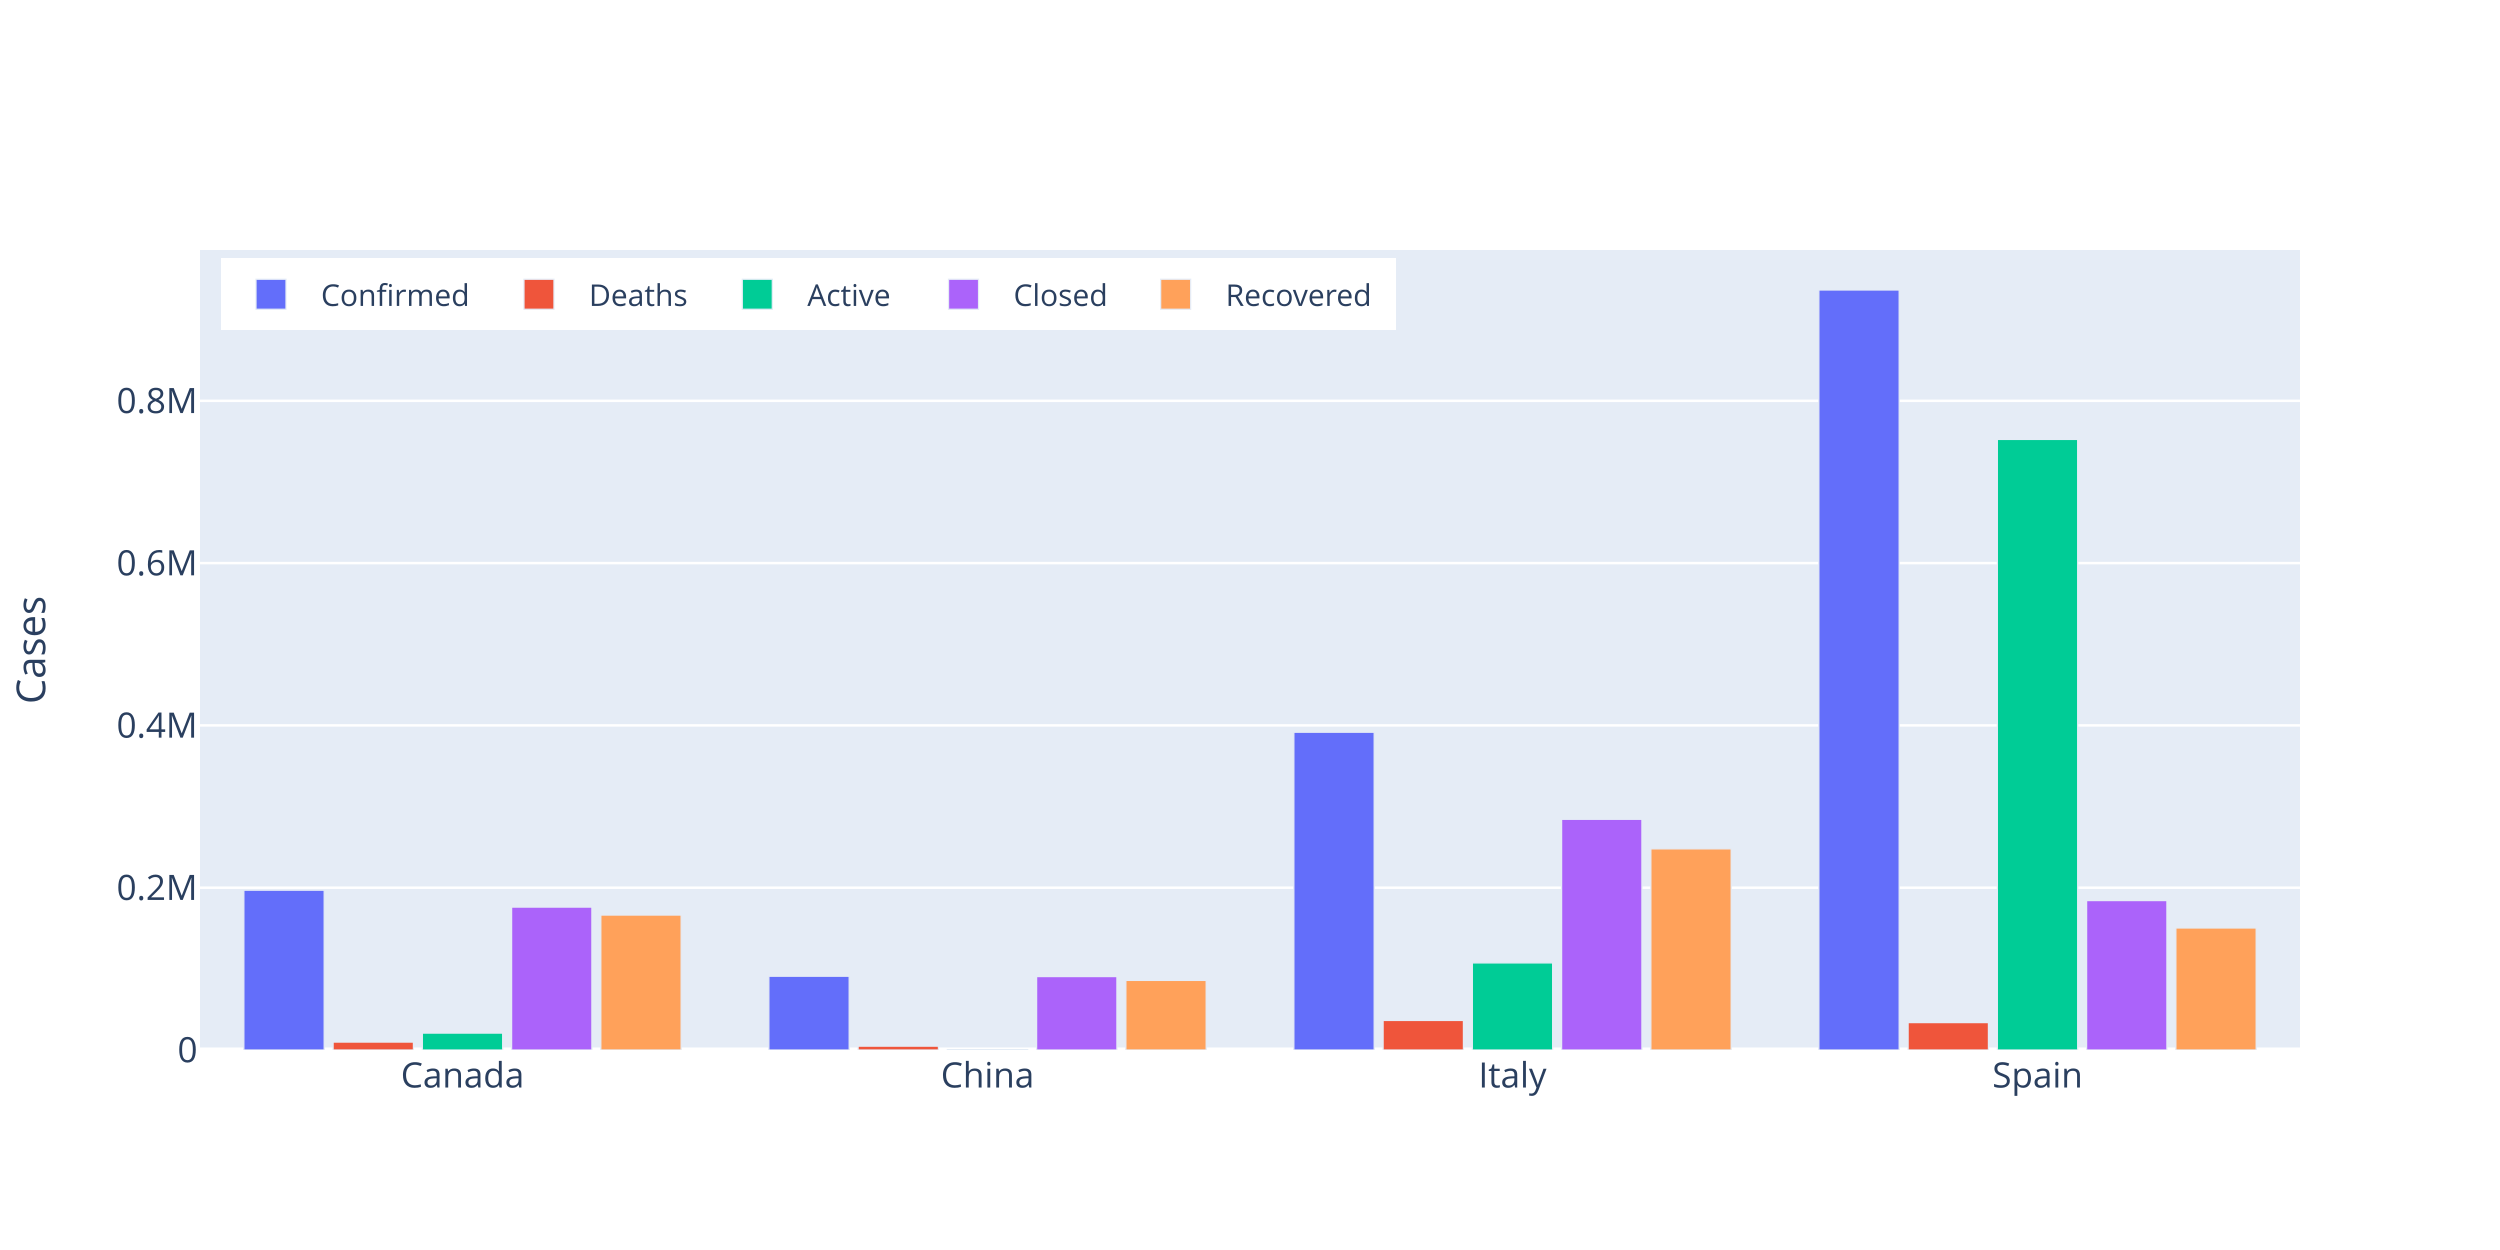
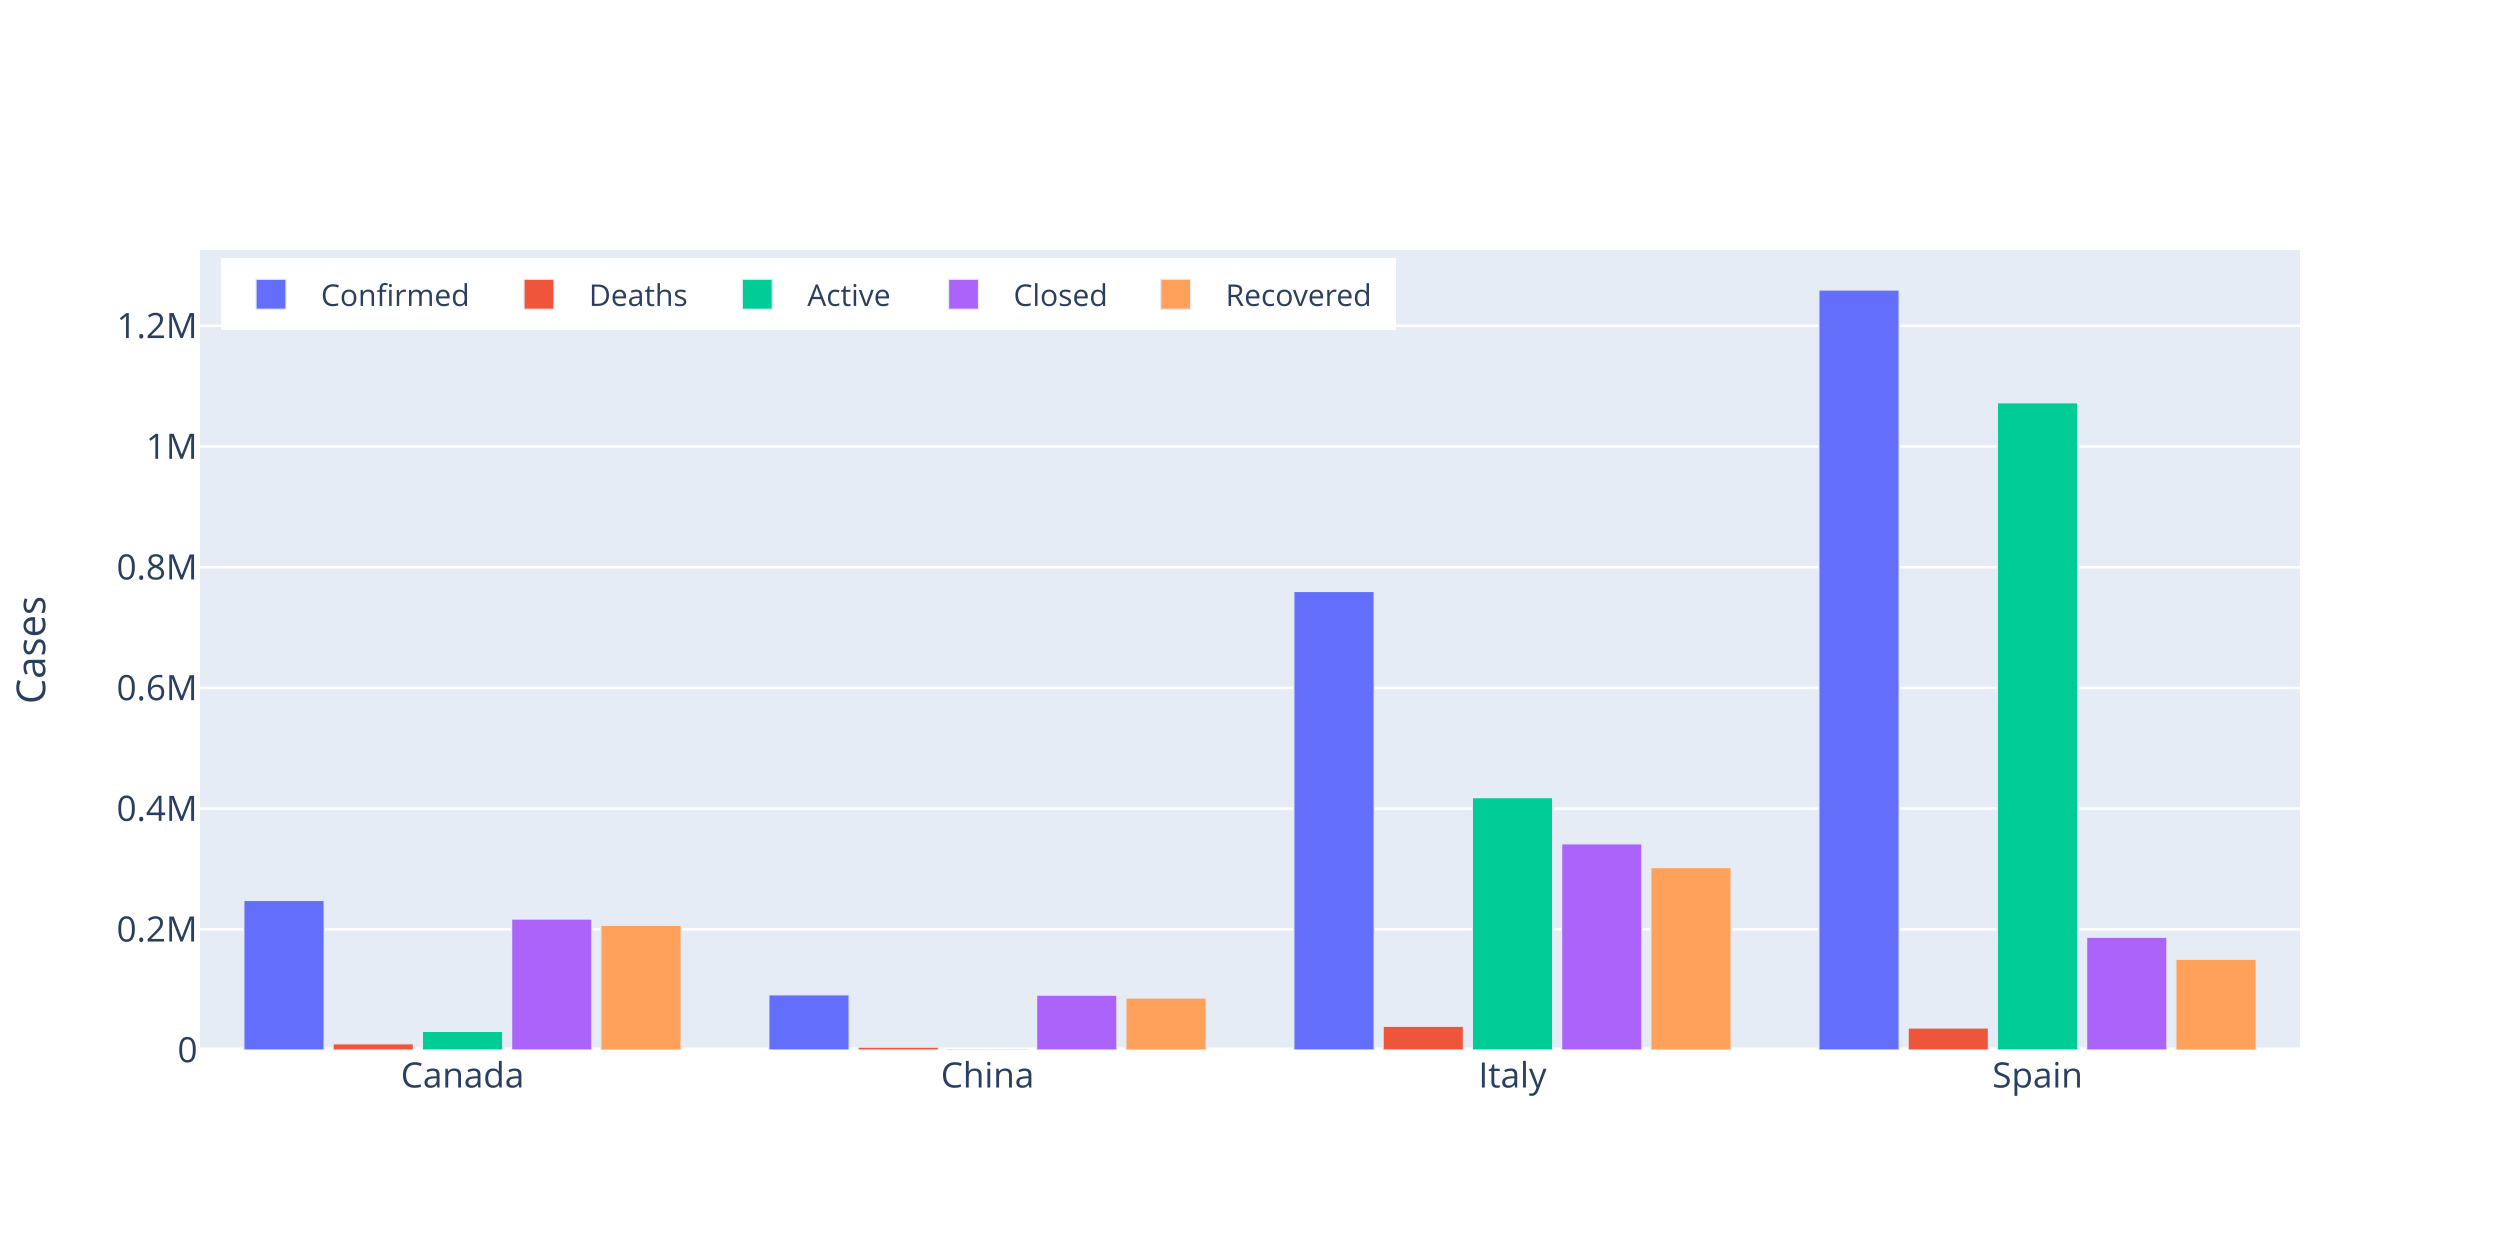
<svg xmlns="http://www.w3.org/2000/svg" class="main-svg" width="1000" height="500" style="" viewBox="0 0 1000 500">
  <rect x="0" y="0" width="1000" height="500" style="fill: rgb(255, 255, 255); fill-opacity: 1;" />
-   <defs id="defs-a27a2d">
+   <defs id="defs-4c5225">
    <g class="clips">
-       <clipPath id="clipa27a2dxyplot" class="plotclip">
+       <clipPath id="clip4c5225xyplot" class="plotclip">
        <rect width="840" height="320" />
      </clipPath>
-       <clipPath class="axesclip" id="clipa27a2dx">
+       <clipPath class="axesclip" id="clip4c5225x">
        <rect x="80" y="0" width="840" height="500" />
      </clipPath>
-       <clipPath class="axesclip" id="clipa27a2dy">
+       <clipPath class="axesclip" id="clip4c5225y">
        <rect x="0" y="100" width="1000" height="320" />
      </clipPath>
-       <clipPath class="axesclip" id="clipa27a2dxy">
+       <clipPath class="axesclip" id="clip4c5225xy">
        <rect x="80" y="100" width="840" height="320" />
      </clipPath>
    </g>
    <g class="gradients" />
  </defs>
  <g class="bglayer">
    <rect class="bg" x="80" y="100" width="840" height="320" style="fill: rgb(229, 236, 246); fill-opacity: 1; stroke-width: 0;" />
  </g>
  <g class="layer-below">
    <g class="imagelayer" />
    <g class="shapelayer" />
  </g>
  <g class="cartesianlayer">
    <g class="subplot xy">
      <g class="layer-subplot">
        <g class="shapelayer" />
        <g class="imagelayer" />
      </g>
      <g class="gridlayer">
        <g class="x" />
        <g class="y">
-           <path class="ygrid crisp" transform="translate(0,355.08)" d="M80,0h840" style="stroke: rgb(255, 255, 255); stroke-opacity: 1; stroke-width: 1px;" />
-           <path class="ygrid crisp" transform="translate(0,290.16)" d="M80,0h840" style="stroke: rgb(255, 255, 255); stroke-opacity: 1; stroke-width: 1px;" />
-           <path class="ygrid crisp" transform="translate(0,225.24)" d="M80,0h840" style="stroke: rgb(255, 255, 255); stroke-opacity: 1; stroke-width: 1px;" />
-           <path class="ygrid crisp" transform="translate(0,160.33)" d="M80,0h840" style="stroke: rgb(255, 255, 255); stroke-opacity: 1; stroke-width: 1px;" />
+           <path class="ygrid crisp" transform="translate(0,371.72)" d="M80,0h840" style="stroke: rgb(255, 255, 255); stroke-opacity: 1; stroke-width: 1px;" />
+           <path class="ygrid crisp" transform="translate(0,323.44)" d="M80,0h840" style="stroke: rgb(255, 255, 255); stroke-opacity: 1; stroke-width: 1px;" />
+           <path class="ygrid crisp" transform="translate(0,275.17)" d="M80,0h840" style="stroke: rgb(255, 255, 255); stroke-opacity: 1; stroke-width: 1px;" />
+           <path class="ygrid crisp" transform="translate(0,226.89)" d="M80,0h840" style="stroke: rgb(255, 255, 255); stroke-opacity: 1; stroke-width: 1px;" />
+           <path class="ygrid crisp" transform="translate(0,178.61)" d="M80,0h840" style="stroke: rgb(255, 255, 255); stroke-opacity: 1; stroke-width: 1px;" />
+           <path class="ygrid crisp" transform="translate(0,130.33)" d="M80,0h840" style="stroke: rgb(255, 255, 255); stroke-opacity: 1; stroke-width: 1px;" />
        </g>
      </g>
      <g class="zerolinelayer">
        <path class="yzl zl crisp" transform="translate(0,420)" d="M80,0h840" style="stroke: rgb(255, 255, 255); stroke-opacity: 1; stroke-width: 2px;" />
      </g>
      <path class="xlines-below" />
      <path class="ylines-below" />
      <g class="overlines-below" />
      <g class="xaxislayer-below" />
      <g class="yaxislayer-below" />
      <g class="overaxes-below" />
-       <g class="plot" transform="translate(80, 100)" clip-path="url('#clipa27a2dxyplot')">
+       <g class="plot" transform="translate(80, 100)" clip-path="url('#clip4c5225xyplot')">
        <g class="barlayer mlayer">
          <g class="trace bars" style="opacity: 1;">
            <g class="points">
              <g class="point">
-                 <path d="M17.54,320V256.08H49.67V320Z" style="vector-effect: non-scaling-stroke; opacity: 1; stroke-width: 0.5px; fill: rgb(99, 110, 250); fill-opacity: 1; stroke: rgb(229, 236, 246); stroke-opacity: 1;" />
-               </g>
-               <g class="point">
-                 <path d="M227.54,320V290.49H259.67V320Z" style="vector-effect: non-scaling-stroke; opacity: 1; stroke-width: 0.5px; fill: rgb(99, 110, 250); fill-opacity: 1; stroke: rgb(229, 236, 246); stroke-opacity: 1;" />
-               </g>
-               <g class="point">
-                 <path d="M437.54,320V192.89H469.67V320Z" style="vector-effect: non-scaling-stroke; opacity: 1; stroke-width: 0.5px; fill: rgb(99, 110, 250); fill-opacity: 1; stroke: rgb(229, 236, 246); stroke-opacity: 1;" />
+                 <path d="M17.54,320V260.16H49.67V320Z" style="vector-effect: non-scaling-stroke; opacity: 1; stroke-width: 0.5px; fill: rgb(99, 110, 250); fill-opacity: 1; stroke: rgb(229, 236, 246); stroke-opacity: 1;" />
+               </g>
+               <g class="point">
+                 <path d="M227.54,320V297.92H259.67V320Z" style="vector-effect: non-scaling-stroke; opacity: 1; stroke-width: 0.5px; fill: rgb(99, 110, 250); fill-opacity: 1; stroke: rgb(229, 236, 246); stroke-opacity: 1;" />
+               </g>
+               <g class="point">
+                 <path d="M437.54,320V136.58H469.67V320Z" style="vector-effect: non-scaling-stroke; opacity: 1; stroke-width: 0.5px; fill: rgb(99, 110, 250); fill-opacity: 1; stroke: rgb(229, 236, 246); stroke-opacity: 1;" />
              </g>
              <g class="point">
                <path d="M647.54,320V16H679.67V320Z" style="vector-effect: non-scaling-stroke; opacity: 1; stroke-width: 0.5px; fill: rgb(99, 110, 250); fill-opacity: 1; stroke: rgb(229, 236, 246); stroke-opacity: 1;" />
              </g>
            </g>
          </g>
          <g class="trace bars" style="opacity: 1;">
            <g class="points">
              <g class="point">
-                 <path d="M53.24,320V316.83H85.37V320Z" style="vector-effect: non-scaling-stroke; opacity: 1; stroke-width: 0.5px; fill: rgb(239, 85, 59); fill-opacity: 1; stroke: rgb(229, 236, 246); stroke-opacity: 1;" />
-               </g>
-               <g class="point">
-                 <path d="M263.24,320V318.46H295.37V320Z" style="vector-effect: non-scaling-stroke; opacity: 1; stroke-width: 0.5px; fill: rgb(239, 85, 59); fill-opacity: 1; stroke: rgb(229, 236, 246); stroke-opacity: 1;" />
-               </g>
-               <g class="point">
-                 <path d="M473.24,320V308.18H505.37V320Z" style="vector-effect: non-scaling-stroke; opacity: 1; stroke-width: 0.5px; fill: rgb(239, 85, 59); fill-opacity: 1; stroke: rgb(229, 236, 246); stroke-opacity: 1;" />
-               </g>
-               <g class="point">
-                 <path d="M683.24,320V309.04H715.37V320Z" style="vector-effect: non-scaling-stroke; opacity: 1; stroke-width: 0.5px; fill: rgb(239, 85, 59); fill-opacity: 1; stroke: rgb(229, 236, 246); stroke-opacity: 1;" />
-               </g>
-             </g>
-           </g>
-           <g class="trace bars" style="opacity: 1;">
-             <g class="points">
-               <g class="point">
-                 <path d="M88.94,320V313.24H121.07V320Z" style="vector-effect: non-scaling-stroke; opacity: 1; stroke-width: 0.5px; fill: rgb(0, 204, 150); fill-opacity: 1; stroke: rgb(229, 236, 246); stroke-opacity: 1;" />
-               </g>
-               <g class="point">
-                 <path d="M298.94,320V319.86H331.07V320Z" style="vector-effect: non-scaling-stroke; opacity: 1; stroke-width: 0.5px; fill: rgb(0, 204, 150); fill-opacity: 1; stroke: rgb(229, 236, 246); stroke-opacity: 1;" />
-               </g>
-               <g class="point">
-                 <path d="M508.94,320V285.17H541.06V320Z" style="vector-effect: non-scaling-stroke; opacity: 1; stroke-width: 0.5px; fill: rgb(0, 204, 150); fill-opacity: 1; stroke: rgb(229, 236, 246); stroke-opacity: 1;" />
-               </g>
-               <g class="point">
-                 <path d="M718.94,320V75.77H751.07V320Z" style="vector-effect: non-scaling-stroke; opacity: 1; stroke-width: 0.5px; fill: rgb(0, 204, 150); fill-opacity: 1; stroke: rgb(229, 236, 246); stroke-opacity: 1;" />
-               </g>
-             </g>
-           </g>
-           <g class="trace bars" style="opacity: 1;">
-             <g class="points">
-               <g class="point">
-                 <path d="M124.64,320V262.84H156.76V320Z" style="vector-effect: non-scaling-stroke; opacity: 1; stroke-width: 0.5px; fill: rgb(171, 99, 250); fill-opacity: 1; stroke: rgb(229, 236, 246); stroke-opacity: 1;" />
-               </g>
-               <g class="point">
-                 <path d="M334.64,320V290.63H366.77V320Z" style="vector-effect: non-scaling-stroke; opacity: 1; stroke-width: 0.5px; fill: rgb(171, 99, 250); fill-opacity: 1; stroke: rgb(229, 236, 246); stroke-opacity: 1;" />
-               </g>
-               <g class="point">
-                 <path d="M544.64,320V227.72H576.77V320Z" style="vector-effect: non-scaling-stroke; opacity: 1; stroke-width: 0.5px; fill: rgb(171, 99, 250); fill-opacity: 1; stroke: rgb(229, 236, 246); stroke-opacity: 1;" />
-               </g>
-               <g class="point">
-                 <path d="M754.64,320V260.23H786.77V320Z" style="vector-effect: non-scaling-stroke; opacity: 1; stroke-width: 0.5px; fill: rgb(171, 99, 250); fill-opacity: 1; stroke: rgb(229, 236, 246); stroke-opacity: 1;" />
-               </g>
-             </g>
-           </g>
-           <g class="trace bars" style="opacity: 1;">
-             <g class="points">
-               <g class="point">
-                 <path d="M160.33,320V266.02H192.46V320Z" style="vector-effect: non-scaling-stroke; opacity: 1; stroke-width: 0.5px; fill: rgb(255, 161, 90); fill-opacity: 1; stroke: rgb(229, 236, 246); stroke-opacity: 1;" />
-               </g>
-               <g class="point">
-                 <path d="M370.34,320V292.16H402.47V320Z" style="vector-effect: non-scaling-stroke; opacity: 1; stroke-width: 0.5px; fill: rgb(255, 161, 90); fill-opacity: 1; stroke: rgb(229, 236, 246); stroke-opacity: 1;" />
-               </g>
-               <g class="point">
-                 <path d="M580.34,320V239.54H612.47V320Z" style="vector-effect: non-scaling-stroke; opacity: 1; stroke-width: 0.5px; fill: rgb(255, 161, 90); fill-opacity: 1; stroke: rgb(229, 236, 246); stroke-opacity: 1;" />
-               </g>
-               <g class="point">
-                 <path d="M790.34,320V271.19H822.47V320Z" style="vector-effect: non-scaling-stroke; opacity: 1; stroke-width: 0.5px; fill: rgb(255, 161, 90); fill-opacity: 1; stroke: rgb(229, 236, 246); stroke-opacity: 1;" />
+                 <path d="M53.24,320V317.51H85.37V320Z" style="vector-effect: non-scaling-stroke; opacity: 1; stroke-width: 0.5px; fill: rgb(239, 85, 59); fill-opacity: 1; stroke: rgb(229, 236, 246); stroke-opacity: 1;" />
+               </g>
+               <g class="point">
+                 <path d="M263.24,320V318.86H295.37V320Z" style="vector-effect: non-scaling-stroke; opacity: 1; stroke-width: 0.5px; fill: rgb(239, 85, 59); fill-opacity: 1; stroke: rgb(229, 236, 246); stroke-opacity: 1;" />
+               </g>
+               <g class="point">
+                 <path d="M473.24,320V310.49H505.37V320Z" style="vector-effect: non-scaling-stroke; opacity: 1; stroke-width: 0.5px; fill: rgb(239, 85, 59); fill-opacity: 1; stroke: rgb(229, 236, 246); stroke-opacity: 1;" />
+               </g>
+               <g class="point">
+                 <path d="M683.24,320V311.19H715.37V320Z" style="vector-effect: non-scaling-stroke; opacity: 1; stroke-width: 0.5px; fill: rgb(239, 85, 59); fill-opacity: 1; stroke: rgb(229, 236, 246); stroke-opacity: 1;" />
+               </g>
+             </g>
+           </g>
+           <g class="trace bars" style="opacity: 1;">
+             <g class="points">
+               <g class="point">
+                 <path d="M88.94,320V312.54H121.07V320Z" style="vector-effect: non-scaling-stroke; opacity: 1; stroke-width: 0.5px; fill: rgb(0, 204, 150); fill-opacity: 1; stroke: rgb(229, 236, 246); stroke-opacity: 1;" />
+               </g>
+               <g class="point">
+                 <path d="M298.94,320V319.87H331.07V320Z" style="vector-effect: non-scaling-stroke; opacity: 1; stroke-width: 0.5px; fill: rgb(0, 204, 150); fill-opacity: 1; stroke: rgb(229, 236, 246); stroke-opacity: 1;" />
+               </g>
+               <g class="point">
+                 <path d="M508.94,320V219.06H541.06V320Z" style="vector-effect: non-scaling-stroke; opacity: 1; stroke-width: 0.5px; fill: rgb(0, 204, 150); fill-opacity: 1; stroke: rgb(229, 236, 246); stroke-opacity: 1;" />
+               </g>
+               <g class="point">
+                 <path d="M718.94,320V61.11H751.07V320Z" style="vector-effect: non-scaling-stroke; opacity: 1; stroke-width: 0.5px; fill: rgb(0, 204, 150); fill-opacity: 1; stroke: rgb(229, 236, 246); stroke-opacity: 1;" />
+               </g>
+             </g>
+           </g>
+           <g class="trace bars" style="opacity: 1;">
+             <g class="points">
+               <g class="point">
+                 <path d="M124.64,320V267.61H156.76V320Z" style="vector-effect: non-scaling-stroke; opacity: 1; stroke-width: 0.5px; fill: rgb(171, 99, 250); fill-opacity: 1; stroke: rgb(229, 236, 246); stroke-opacity: 1;" />
+               </g>
+               <g class="point">
+                 <path d="M334.64,320V298.05H366.77V320Z" style="vector-effect: non-scaling-stroke; opacity: 1; stroke-width: 0.5px; fill: rgb(171, 99, 250); fill-opacity: 1; stroke: rgb(229, 236, 246); stroke-opacity: 1;" />
+               </g>
+               <g class="point">
+                 <path d="M544.64,320V237.52H576.77V320Z" style="vector-effect: non-scaling-stroke; opacity: 1; stroke-width: 0.5px; fill: rgb(171, 99, 250); fill-opacity: 1; stroke: rgb(229, 236, 246); stroke-opacity: 1;" />
+               </g>
+               <g class="point">
+                 <path d="M754.64,320V274.89H786.77V320Z" style="vector-effect: non-scaling-stroke; opacity: 1; stroke-width: 0.5px; fill: rgb(171, 99, 250); fill-opacity: 1; stroke: rgb(229, 236, 246); stroke-opacity: 1;" />
+               </g>
+             </g>
+           </g>
+           <g class="trace bars" style="opacity: 1;">
+             <g class="points">
+               <g class="point">
+                 <path d="M160.33,320V270.11H192.46V320Z" style="vector-effect: non-scaling-stroke; opacity: 1; stroke-width: 0.5px; fill: rgb(255, 161, 90); fill-opacity: 1; stroke: rgb(229, 236, 246); stroke-opacity: 1;" />
+               </g>
+               <g class="point">
+                 <path d="M370.34,320V299.19H402.47V320Z" style="vector-effect: non-scaling-stroke; opacity: 1; stroke-width: 0.5px; fill: rgb(255, 161, 90); fill-opacity: 1; stroke: rgb(229, 236, 246); stroke-opacity: 1;" />
+               </g>
+               <g class="point">
+                 <path d="M580.34,320V247.03H612.47V320Z" style="vector-effect: non-scaling-stroke; opacity: 1; stroke-width: 0.5px; fill: rgb(255, 161, 90); fill-opacity: 1; stroke: rgb(229, 236, 246); stroke-opacity: 1;" />
+               </g>
+               <g class="point">
+                 <path d="M790.34,320V283.7H822.47V320Z" style="vector-effect: non-scaling-stroke; opacity: 1; stroke-width: 0.5px; fill: rgb(255, 161, 90); fill-opacity: 1; stroke: rgb(229, 236, 246); stroke-opacity: 1;" />
              </g>
            </g>
          </g>
        </g>
      </g>
      <g class="overplot" />
      <path class="xlines-above crisp" style="fill: none;" d="M0,0" />
      <path class="ylines-above crisp" style="fill: none;" d="M0,0" />
      <g class="overlines-above" />
      <g class="xaxislayer-above">
        <g class="xtick">
          <text text-anchor="middle" x="0" y="435" transform="translate(185,0)" style="font-family: 'Open Sans', verdana, arial, sans-serif; font-size: 14px; fill: rgb(42, 63, 95); fill-opacity: 1; white-space: pre;">Canada</text>
        </g>
        <g class="xtick">
          <text text-anchor="middle" x="0" y="435" transform="translate(395,0)" style="font-family: 'Open Sans', verdana, arial, sans-serif; font-size: 14px; fill: rgb(42, 63, 95); fill-opacity: 1; white-space: pre;">China</text>
        </g>
        <g class="xtick">
          <text text-anchor="middle" x="0" y="435" transform="translate(605,0)" style="font-family: 'Open Sans', verdana, arial, sans-serif; font-size: 14px; fill: rgb(42, 63, 95); fill-opacity: 1; white-space: pre;">Italy</text>
        </g>
        <g class="xtick">
          <text text-anchor="middle" x="0" y="435" transform="translate(815,0)" style="font-family: 'Open Sans', verdana, arial, sans-serif; font-size: 14px; fill: rgb(42, 63, 95); fill-opacity: 1; white-space: pre;">Spain</text>
        </g>
      </g>
      <g class="yaxislayer-above">
        <g class="ytick">
          <text text-anchor="end" x="79" y="4.9" transform="translate(0,420)" style="font-family: 'Open Sans', verdana, arial, sans-serif; font-size: 14px; fill: rgb(42, 63, 95); fill-opacity: 1; white-space: pre;">0</text>
        </g>
        <g class="ytick">
-           <text text-anchor="end" x="79" y="4.9" transform="translate(0,355.08)" style="font-family: 'Open Sans', verdana, arial, sans-serif; font-size: 14px; fill: rgb(42, 63, 95); fill-opacity: 1; white-space: pre;">0.2M</text>
-         </g>
-         <g class="ytick">
-           <text text-anchor="end" x="79" y="4.9" transform="translate(0,290.16)" style="font-family: 'Open Sans', verdana, arial, sans-serif; font-size: 14px; fill: rgb(42, 63, 95); fill-opacity: 1; white-space: pre;">0.4M</text>
-         </g>
-         <g class="ytick">
-           <text text-anchor="end" x="79" y="4.9" transform="translate(0,225.24)" style="font-family: 'Open Sans', verdana, arial, sans-serif; font-size: 14px; fill: rgb(42, 63, 95); fill-opacity: 1; white-space: pre;">0.6M</text>
-         </g>
-         <g class="ytick">
-           <text text-anchor="end" x="79" y="4.9" transform="translate(0,160.33)" style="font-family: 'Open Sans', verdana, arial, sans-serif; font-size: 14px; fill: rgb(42, 63, 95); fill-opacity: 1; white-space: pre;">0.8M</text>
+           <text text-anchor="end" x="79" y="4.9" transform="translate(0,371.72)" style="font-family: 'Open Sans', verdana, arial, sans-serif; font-size: 14px; fill: rgb(42, 63, 95); fill-opacity: 1; white-space: pre;">0.2M</text>
+         </g>
+         <g class="ytick">
+           <text text-anchor="end" x="79" y="4.9" transform="translate(0,323.44)" style="font-family: 'Open Sans', verdana, arial, sans-serif; font-size: 14px; fill: rgb(42, 63, 95); fill-opacity: 1; white-space: pre;">0.4M</text>
+         </g>
+         <g class="ytick">
+           <text text-anchor="end" x="79" y="4.9" transform="translate(0,275.17)" style="font-family: 'Open Sans', verdana, arial, sans-serif; font-size: 14px; fill: rgb(42, 63, 95); fill-opacity: 1; white-space: pre;">0.6M</text>
+         </g>
+         <g class="ytick">
+           <text text-anchor="end" x="79" y="4.9" transform="translate(0,226.89)" style="font-family: 'Open Sans', verdana, arial, sans-serif; font-size: 14px; fill: rgb(42, 63, 95); fill-opacity: 1; white-space: pre;">0.8M</text>
+         </g>
+         <g class="ytick">
+           <text text-anchor="end" x="79" y="4.9" transform="translate(0,178.61)" style="font-family: 'Open Sans', verdana, arial, sans-serif; font-size: 14px; fill: rgb(42, 63, 95); fill-opacity: 1; white-space: pre;">1M</text>
+         </g>
+         <g class="ytick">
+           <text text-anchor="end" x="79" y="4.9" transform="translate(0,130.33)" style="font-family: 'Open Sans', verdana, arial, sans-serif; font-size: 14px; fill: rgb(42, 63, 95); fill-opacity: 1; white-space: pre;">1.2M</text>
        </g>
      </g>
      <g class="overaxes-above" />
    </g>
  </g>
  <g class="polarlayer" />
  <g class="ternarylayer" />
  <g class="geolayer" />
  <g class="funnelarealayer" />
  <g class="pielayer" />
  <g class="treemaplayer" />
  <g class="sunburstlayer" />
  <g class="glimages" />
-   <defs id="topdefs-a27a2d">
+   <defs id="topdefs-4c5225">
    <g class="clips" />
-     <clipPath id="legenda27a2d">
+     <clipPath id="legend4c5225">
      <rect width="470" height="29" x="0" y="0" />
    </clipPath>
  </defs>
  <g class="layer-above">
    <g class="imagelayer" />
    <g class="shapelayer" />
  </g>
  <g class="infolayer">
    <g class="legend" pointer-events="all" transform="translate(88.4, 103.2)">
      <rect class="bg" shape-rendering="crispEdges" style="stroke: rgb(68, 68, 68); stroke-opacity: 1; fill: rgb(255, 255, 255); fill-opacity: 1; stroke-width: 0px;" width="470" height="29" x="0" y="0" />
-       <g class="scrollbox" transform="translate(0, 0)" clip-path="url('#legenda27a2d')">
+       <g class="scrollbox" transform="translate(0, 0)" clip-path="url('#legend4c5225')">
        <g class="groups">
          <g class="traces" style="opacity: 1;" transform="translate(0, 14.5)">
            <text class="legendtext" text-anchor="start" x="40" y="4.68" style="font-family: 'Open Sans', verdana, arial, sans-serif; font-size: 12px; fill: rgb(42, 63, 95); fill-opacity: 1; white-space: pre;">Confirmed</text>
            <g class="layers" style="opacity: 1;">
              <g class="legendfill" />
              <g class="legendlines" />
              <g class="legendsymbols">
                <g class="legendpoints">
                  <path class="legendundefined" d="M6,6H-6V-6H6Z" transform="translate(20,0)" style="stroke-width: 0.5px; fill: rgb(99, 110, 250); fill-opacity: 1; stroke: rgb(229, 236, 246); stroke-opacity: 1;" />
                </g>
              </g>
            </g>
            <rect class="legendtoggle" pointer-events="all" x="0" y="-9.5" width="104.688" height="19" style="cursor: pointer; fill: rgb(0, 0, 0); fill-opacity: 0;" />
          </g>
          <g class="traces" style="opacity: 1;" transform="translate(107.1875, 14.5)">
            <text class="legendtext" text-anchor="start" x="40" y="4.68" style="font-family: 'Open Sans', verdana, arial, sans-serif; font-size: 12px; fill: rgb(42, 63, 95); fill-opacity: 1; white-space: pre;">Deaths</text>
            <g class="layers" style="opacity: 1;">
              <g class="legendfill" />
              <g class="legendlines" />
              <g class="legendsymbols">
                <g class="legendpoints">
                  <path class="legendundefined" d="M6,6H-6V-6H6Z" transform="translate(20,0)" style="stroke-width: 0.5px; fill: rgb(239, 85, 59); fill-opacity: 1; stroke: rgb(229, 236, 246); stroke-opacity: 1;" />
                </g>
              </g>
            </g>
            <rect class="legendtoggle" pointer-events="all" x="0" y="-9.5" width="84.828" height="19" style="cursor: pointer; fill: rgb(0, 0, 0); fill-opacity: 0;" />
          </g>
          <g class="traces" style="opacity: 1;" transform="translate(194.5156, 14.5)">
            <text class="legendtext" text-anchor="start" x="40" y="4.68" style="font-family: 'Open Sans', verdana, arial, sans-serif; font-size: 12px; fill: rgb(42, 63, 95); fill-opacity: 1; white-space: pre;">Active</text>
            <g class="layers" style="opacity: 1;">
              <g class="legendfill" />
              <g class="legendlines" />
              <g class="legendsymbols">
                <g class="legendpoints">
                  <path class="legendundefined" d="M6,6H-6V-6H6Z" transform="translate(20,0)" style="stroke-width: 0.5px; fill: rgb(0, 204, 150); fill-opacity: 1; stroke: rgb(229, 236, 246); stroke-opacity: 1;" />
                </g>
              </g>
            </g>
            <rect class="legendtoggle" pointer-events="all" x="0" y="-9.5" width="80" height="19" style="cursor: pointer; fill: rgb(0, 0, 0); fill-opacity: 0;" />
          </g>
          <g class="traces" style="opacity: 1;" transform="translate(277.0156, 14.5)">
            <text class="legendtext" text-anchor="start" x="40" y="4.68" style="font-family: 'Open Sans', verdana, arial, sans-serif; font-size: 12px; fill: rgb(42, 63, 95); fill-opacity: 1; white-space: pre;">Closed</text>
            <g class="layers" style="opacity: 1;">
              <g class="legendfill" />
              <g class="legendlines" />
              <g class="legendsymbols">
                <g class="legendpoints">
                  <path class="legendundefined" d="M6,6H-6V-6H6Z" transform="translate(20,0)" style="stroke-width: 0.5px; fill: rgb(171, 99, 250); fill-opacity: 1; stroke: rgb(229, 236, 246); stroke-opacity: 1;" />
                </g>
              </g>
            </g>
            <rect class="legendtoggle" pointer-events="all" x="0" y="-9.5" width="82.344" height="19" style="cursor: pointer; fill: rgb(0, 0, 0); fill-opacity: 0;" />
          </g>
          <g class="traces" style="opacity: 1;" transform="translate(361.8594, 14.5)">
            <text class="legendtext" text-anchor="start" x="40" y="4.68" style="font-family: 'Open Sans', verdana, arial, sans-serif; font-size: 12px; fill: rgb(42, 63, 95); fill-opacity: 1; white-space: pre;">Recovered</text>
            <g class="layers" style="opacity: 1;">
              <g class="legendfill" />
              <g class="legendlines" />
              <g class="legendsymbols">
                <g class="legendpoints">
                  <path class="legendundefined" d="M6,6H-6V-6H6Z" transform="translate(20,0)" style="stroke-width: 0.5px; fill: rgb(255, 161, 90); fill-opacity: 1; stroke: rgb(229, 236, 246); stroke-opacity: 1;" />
                </g>
              </g>
            </g>
            <rect class="legendtoggle" pointer-events="all" x="0" y="-9.5" width="105.047" height="19" style="cursor: pointer; fill: rgb(0, 0, 0); fill-opacity: 0;" />
          </g>
        </g>
      </g>
      <rect class="scrollbar" rx="20" ry="3" width="0" height="0" style="fill: rgb(128, 139, 164); fill-opacity: 1;" x="0" y="0" />
    </g>
    <g class="g-gtitle" />
    <g class="g-xtitle" />
    <g class="g-ytitle">
      <text class="ytitle" transform="rotate(-90,18.09687,260)" x="18.097" y="260" text-anchor="middle" style="font-family: 'Open Sans', verdana, arial, sans-serif; font-size: 16px; fill: rgb(42, 63, 95); opacity: 1; font-weight: normal; white-space: pre;">Cases</text>
    </g>
  </g>
</svg>
